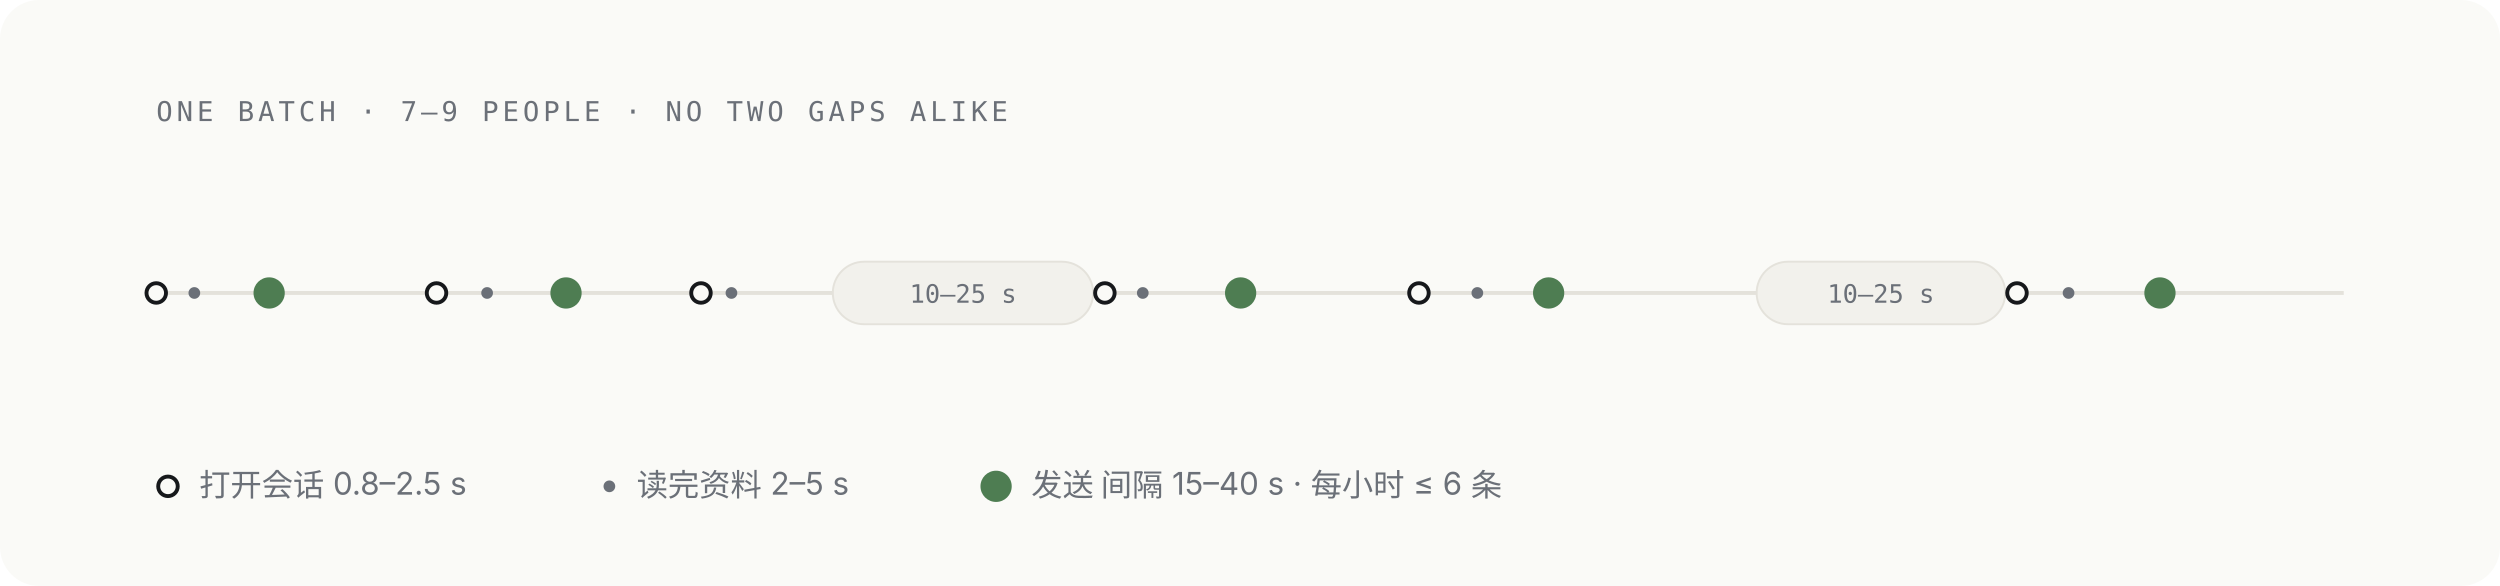
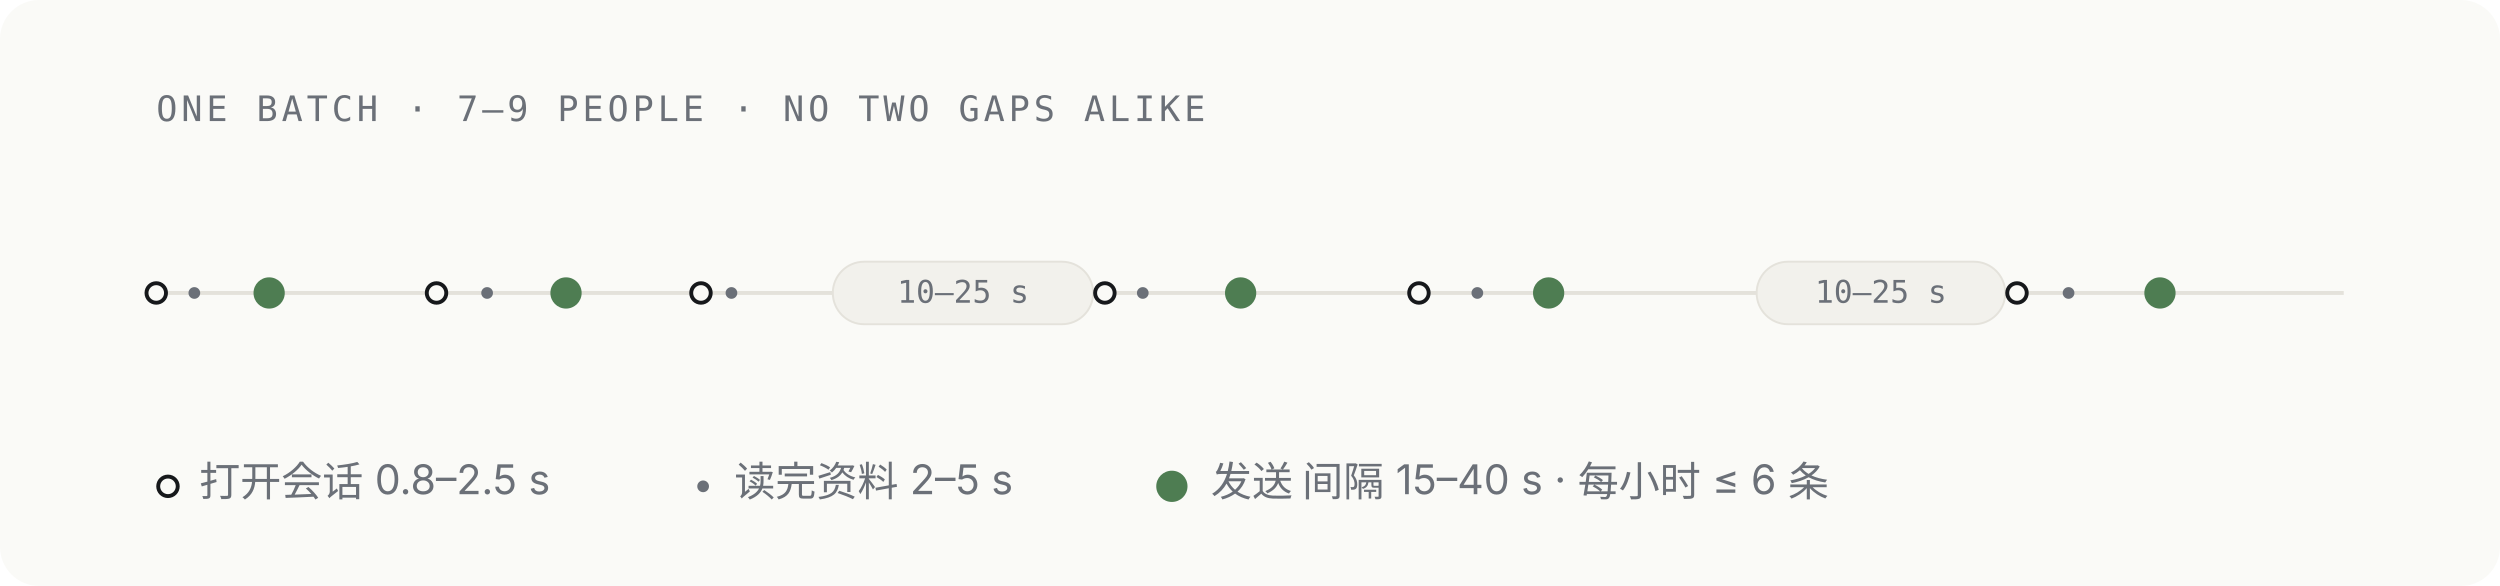
<svg xmlns="http://www.w3.org/2000/svg" viewBox="0 0 1280 300" width="1280" height="300">
  <rect width="1280" height="300" rx="20" fill="#FAFAF7" />
-   <text x="80" y="62" font-family="ui-monospace, 'SF Mono', 'JetBrains Mono', Menlo, Consolas, monospace" font-size="14" letter-spacing="2" fill="#6B7078">ONE BATCH · 7–9 PEOPLE · NO TWO GAPS ALIKE</text>
+   <text x="80" y="62" font-family="ui-monospace, 'SF Mono', 'JetBrains Mono', Menlo, Consolas, monospace" font-size="18" letter-spacing="2" fill="#6B7078">ONE BATCH · 7–9 PEOPLE · NO TWO GAPS ALIKE</text>
  <line x1="80" y1="150" x2="1200" y2="150" stroke="#E4E2DB" stroke-width="2" />
  <circle cx="80.0" cy="150" r="5" fill="#FAFAF7" stroke="#16181B" stroke-width="2" />
  <circle cx="99.5" cy="150" r="3" fill="#6B7078" />
  <circle cx="137.8" cy="150" r="8" fill="#4E7D52" />
  <circle cx="223.5" cy="150" r="5" fill="#FAFAF7" stroke="#16181B" stroke-width="2" />
  <circle cx="249.4" cy="150" r="3" fill="#6B7078" />
  <circle cx="289.8" cy="150" r="8" fill="#4E7D52" />
  <circle cx="358.9" cy="150" r="5" fill="#FAFAF7" stroke="#16181B" stroke-width="2" />
  <circle cx="374.5" cy="150" r="3" fill="#6B7078" />
  <rect x="426.4" y="134" width="133.3" height="32" rx="16" fill="#F2F1EC" stroke="#E4E2DB" />
-   <text x="493.1" y="155" text-anchor="middle" font-family="ui-monospace, 'SF Mono', 'JetBrains Mono', Menlo, Consolas, monospace" font-size="13" fill="#6B7078">10–25 s</text>
+   <text x="493.1" y="155" text-anchor="middle" font-family="ui-monospace, 'SF Mono', 'JetBrains Mono', Menlo, Consolas, monospace" font-size="16" fill="#6B7078">10–25 s</text>
  <circle cx="565.7" cy="150" r="5" fill="#FAFAF7" stroke="#16181B" stroke-width="2" />
  <circle cx="585.1" cy="150" r="3" fill="#6B7078" />
  <circle cx="635.2" cy="150" r="8" fill="#4E7D52" />
  <circle cx="726.5" cy="150" r="5" fill="#FAFAF7" stroke="#16181B" stroke-width="2" />
  <circle cx="756.4" cy="150" r="3" fill="#6B7078" />
  <circle cx="792.9" cy="150" r="8" fill="#4E7D52" />
  <rect x="899.4" y="134" width="127.3" height="32" rx="16" fill="#F2F1EC" stroke="#E4E2DB" />
-   <text x="963.0" y="155" text-anchor="middle" font-family="ui-monospace, 'SF Mono', 'JetBrains Mono', Menlo, Consolas, monospace" font-size="13" fill="#6B7078">10–25 s</text>
+   <text x="963.0" y="155" text-anchor="middle" font-family="ui-monospace, 'SF Mono', 'JetBrains Mono', Menlo, Consolas, monospace" font-size="16" fill="#6B7078">10–25 s</text>
  <circle cx="1032.7" cy="150" r="5" fill="#FAFAF7" stroke="#16181B" stroke-width="2" />
  <circle cx="1059.1" cy="150" r="3" fill="#6B7078" />
  <circle cx="1105.9" cy="150" r="8" fill="#4E7D52" />
  <circle cx="86" cy="249" r="5" fill="#FAFAF7" stroke="#16181B" stroke-width="2" />
-   <text x="102" y="254" font-family="-apple-system, 'Segoe UI', 'PingFang SC', 'Microsoft YaHei', 'Noto Sans SC', sans-serif" font-size="16" fill="#6B7078">打开会话  0.8–2.5 s</text>
-   <circle cx="312" cy="249" r="3" fill="#6B7078" />
-   <text x="326" y="254" font-family="-apple-system, 'Segoe UI', 'PingFang SC', 'Microsoft YaHei', 'Noto Sans SC', sans-serif" font-size="16" fill="#6B7078">读完资料  2–5 s</text>
-   <circle cx="510" cy="249" r="8" fill="#4E7D52" />
-   <text x="528" y="254" font-family="-apple-system, 'Segoe UI', 'PingFang SC', 'Microsoft YaHei', 'Noto Sans SC', sans-serif" font-size="16" fill="#6B7078">发送  间隔 15–40 s · 每小时 ≤ 6 条</text>
+   <text x="102" y="254" font-family="-apple-system, 'Segoe UI', 'PingFang SC', 'Microsoft YaHei', 'Noto Sans SC', sans-serif" font-size="21" fill="#6B7078">打开会话  0.8–2.5 s</text>
+   <circle cx="360" cy="249" r="3" fill="#6B7078" />
+   <text x="376" y="254" font-family="-apple-system, 'Segoe UI', 'PingFang SC', 'Microsoft YaHei', 'Noto Sans SC', sans-serif" font-size="21" fill="#6B7078">读完资料  2–5 s</text>
+   <circle cx="600" cy="249" r="8" fill="#4E7D52" />
+   <text x="620" y="254" font-family="-apple-system, 'Segoe UI', 'PingFang SC', 'Microsoft YaHei', 'Noto Sans SC', sans-serif" font-size="21" fill="#6B7078">发送  间隔 15–40 s · 每小时 ≤ 6 条</text>
</svg>
